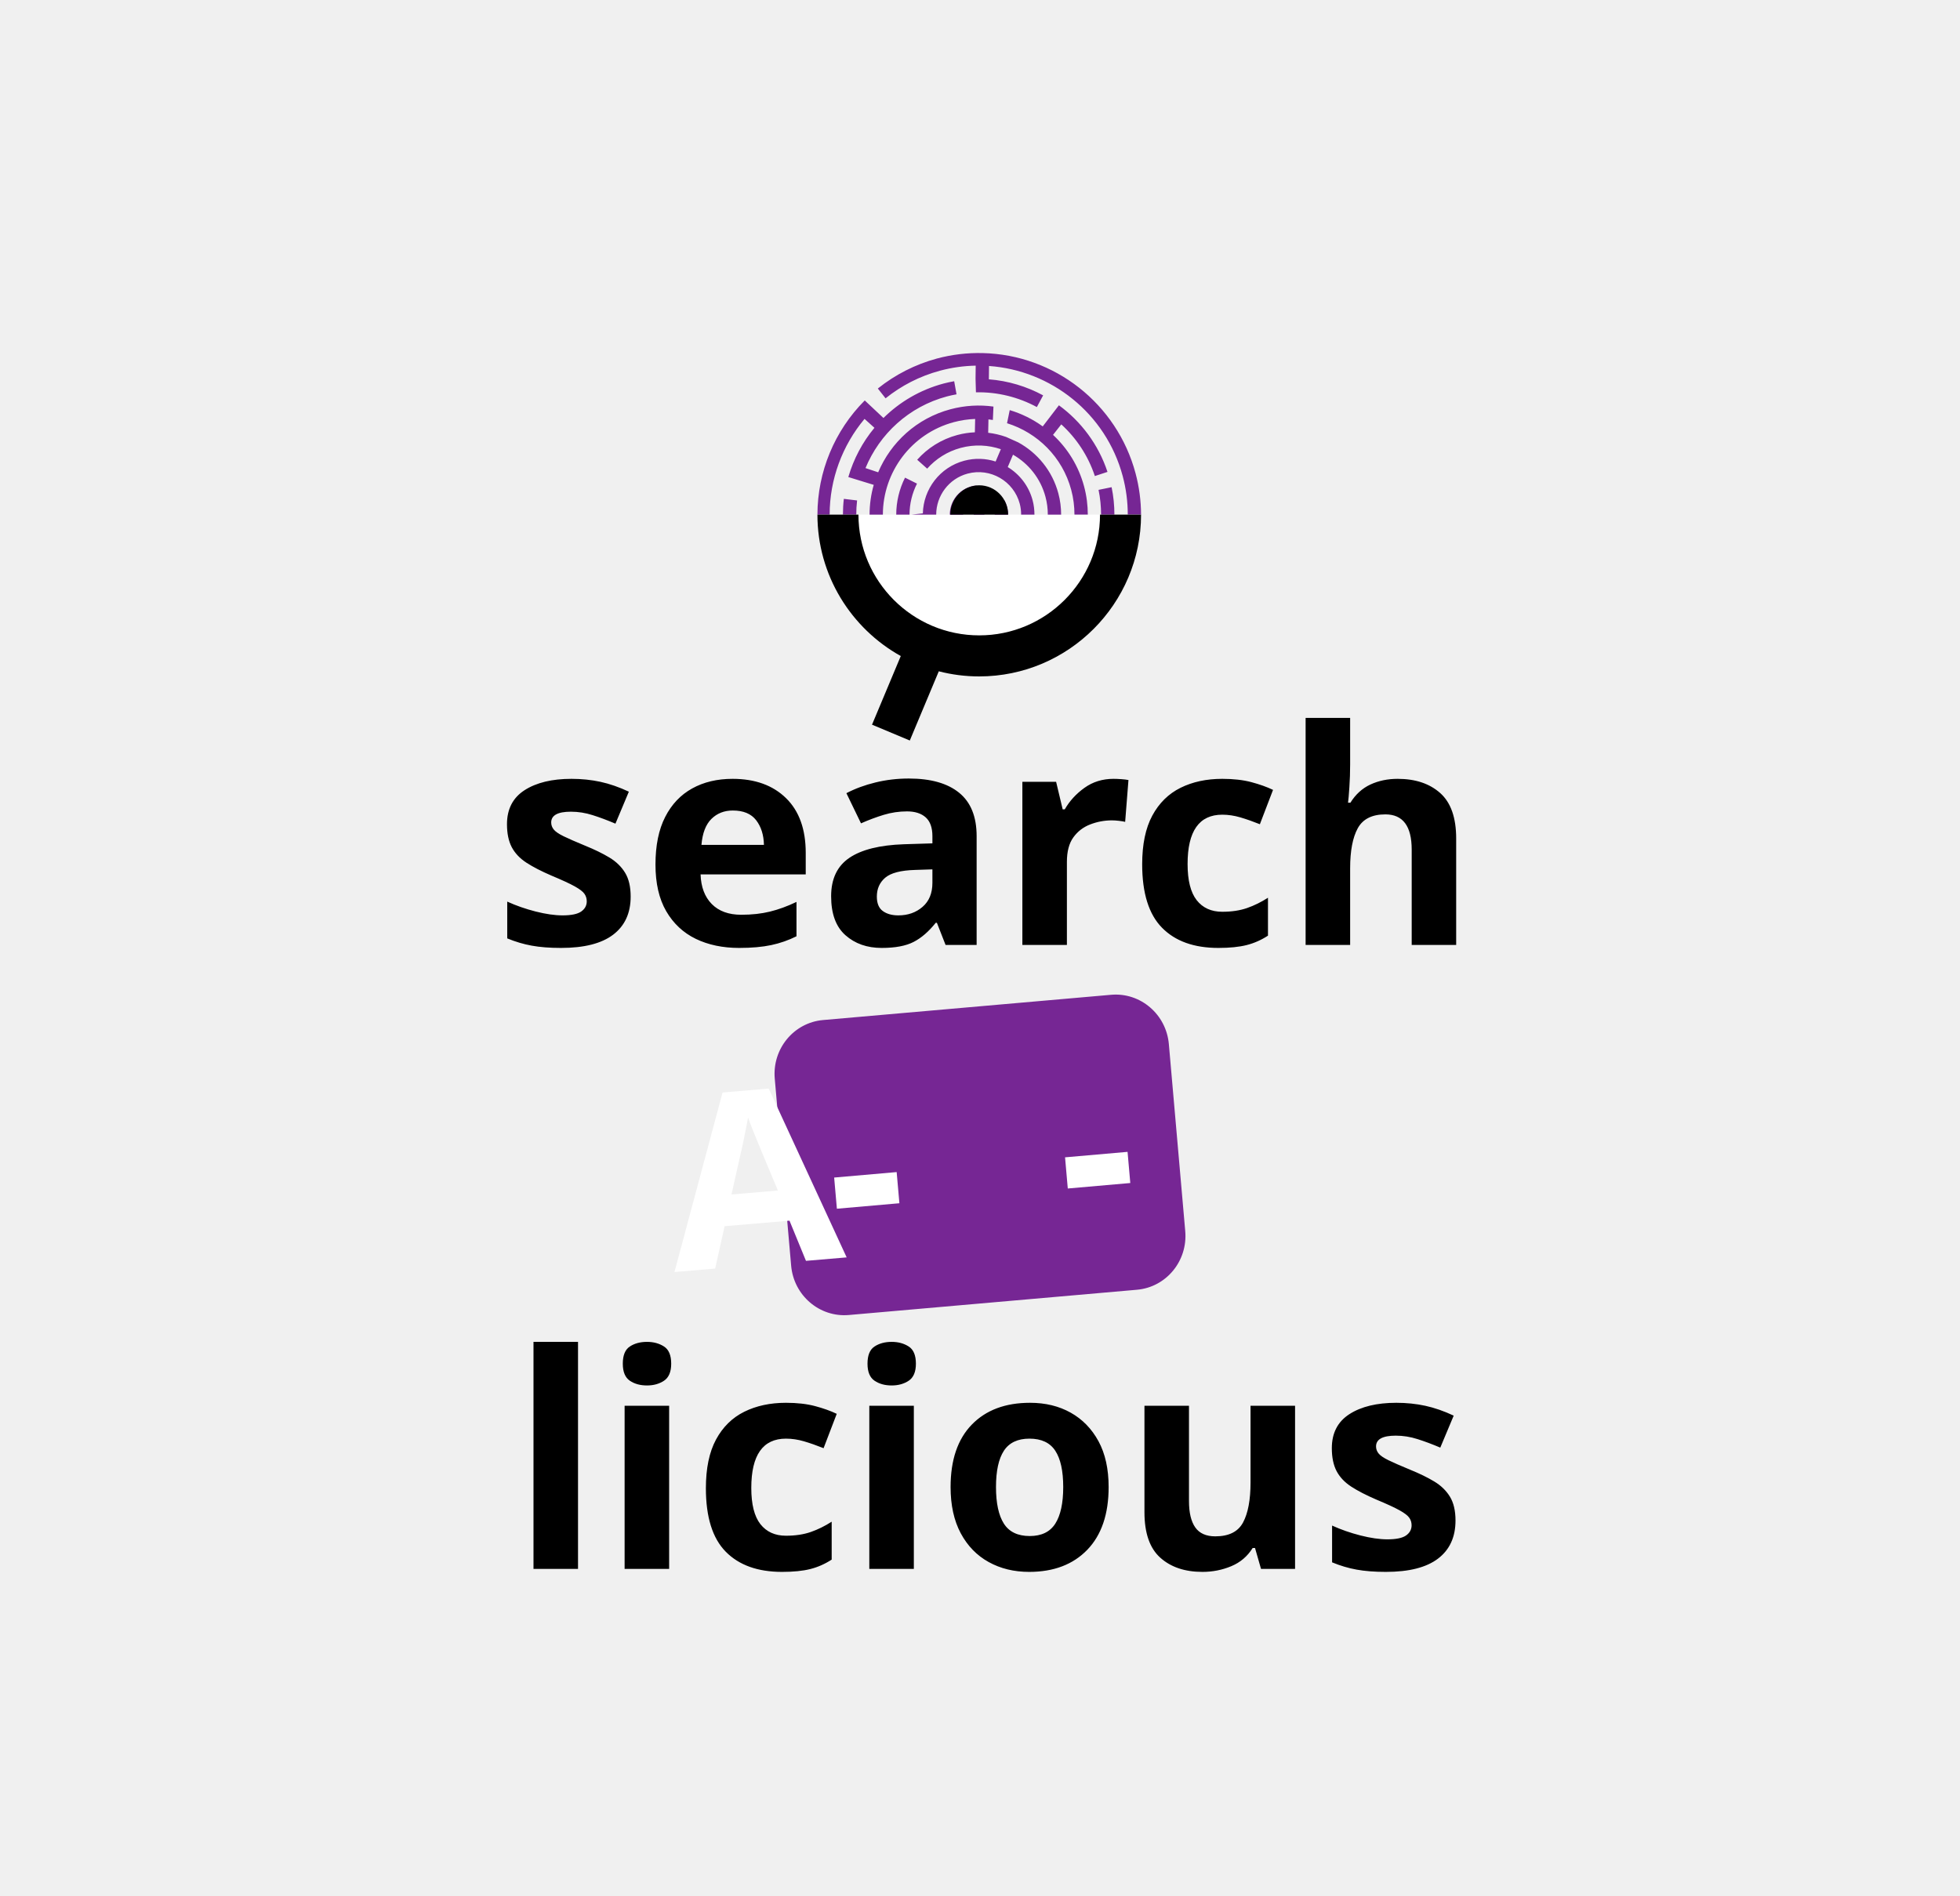
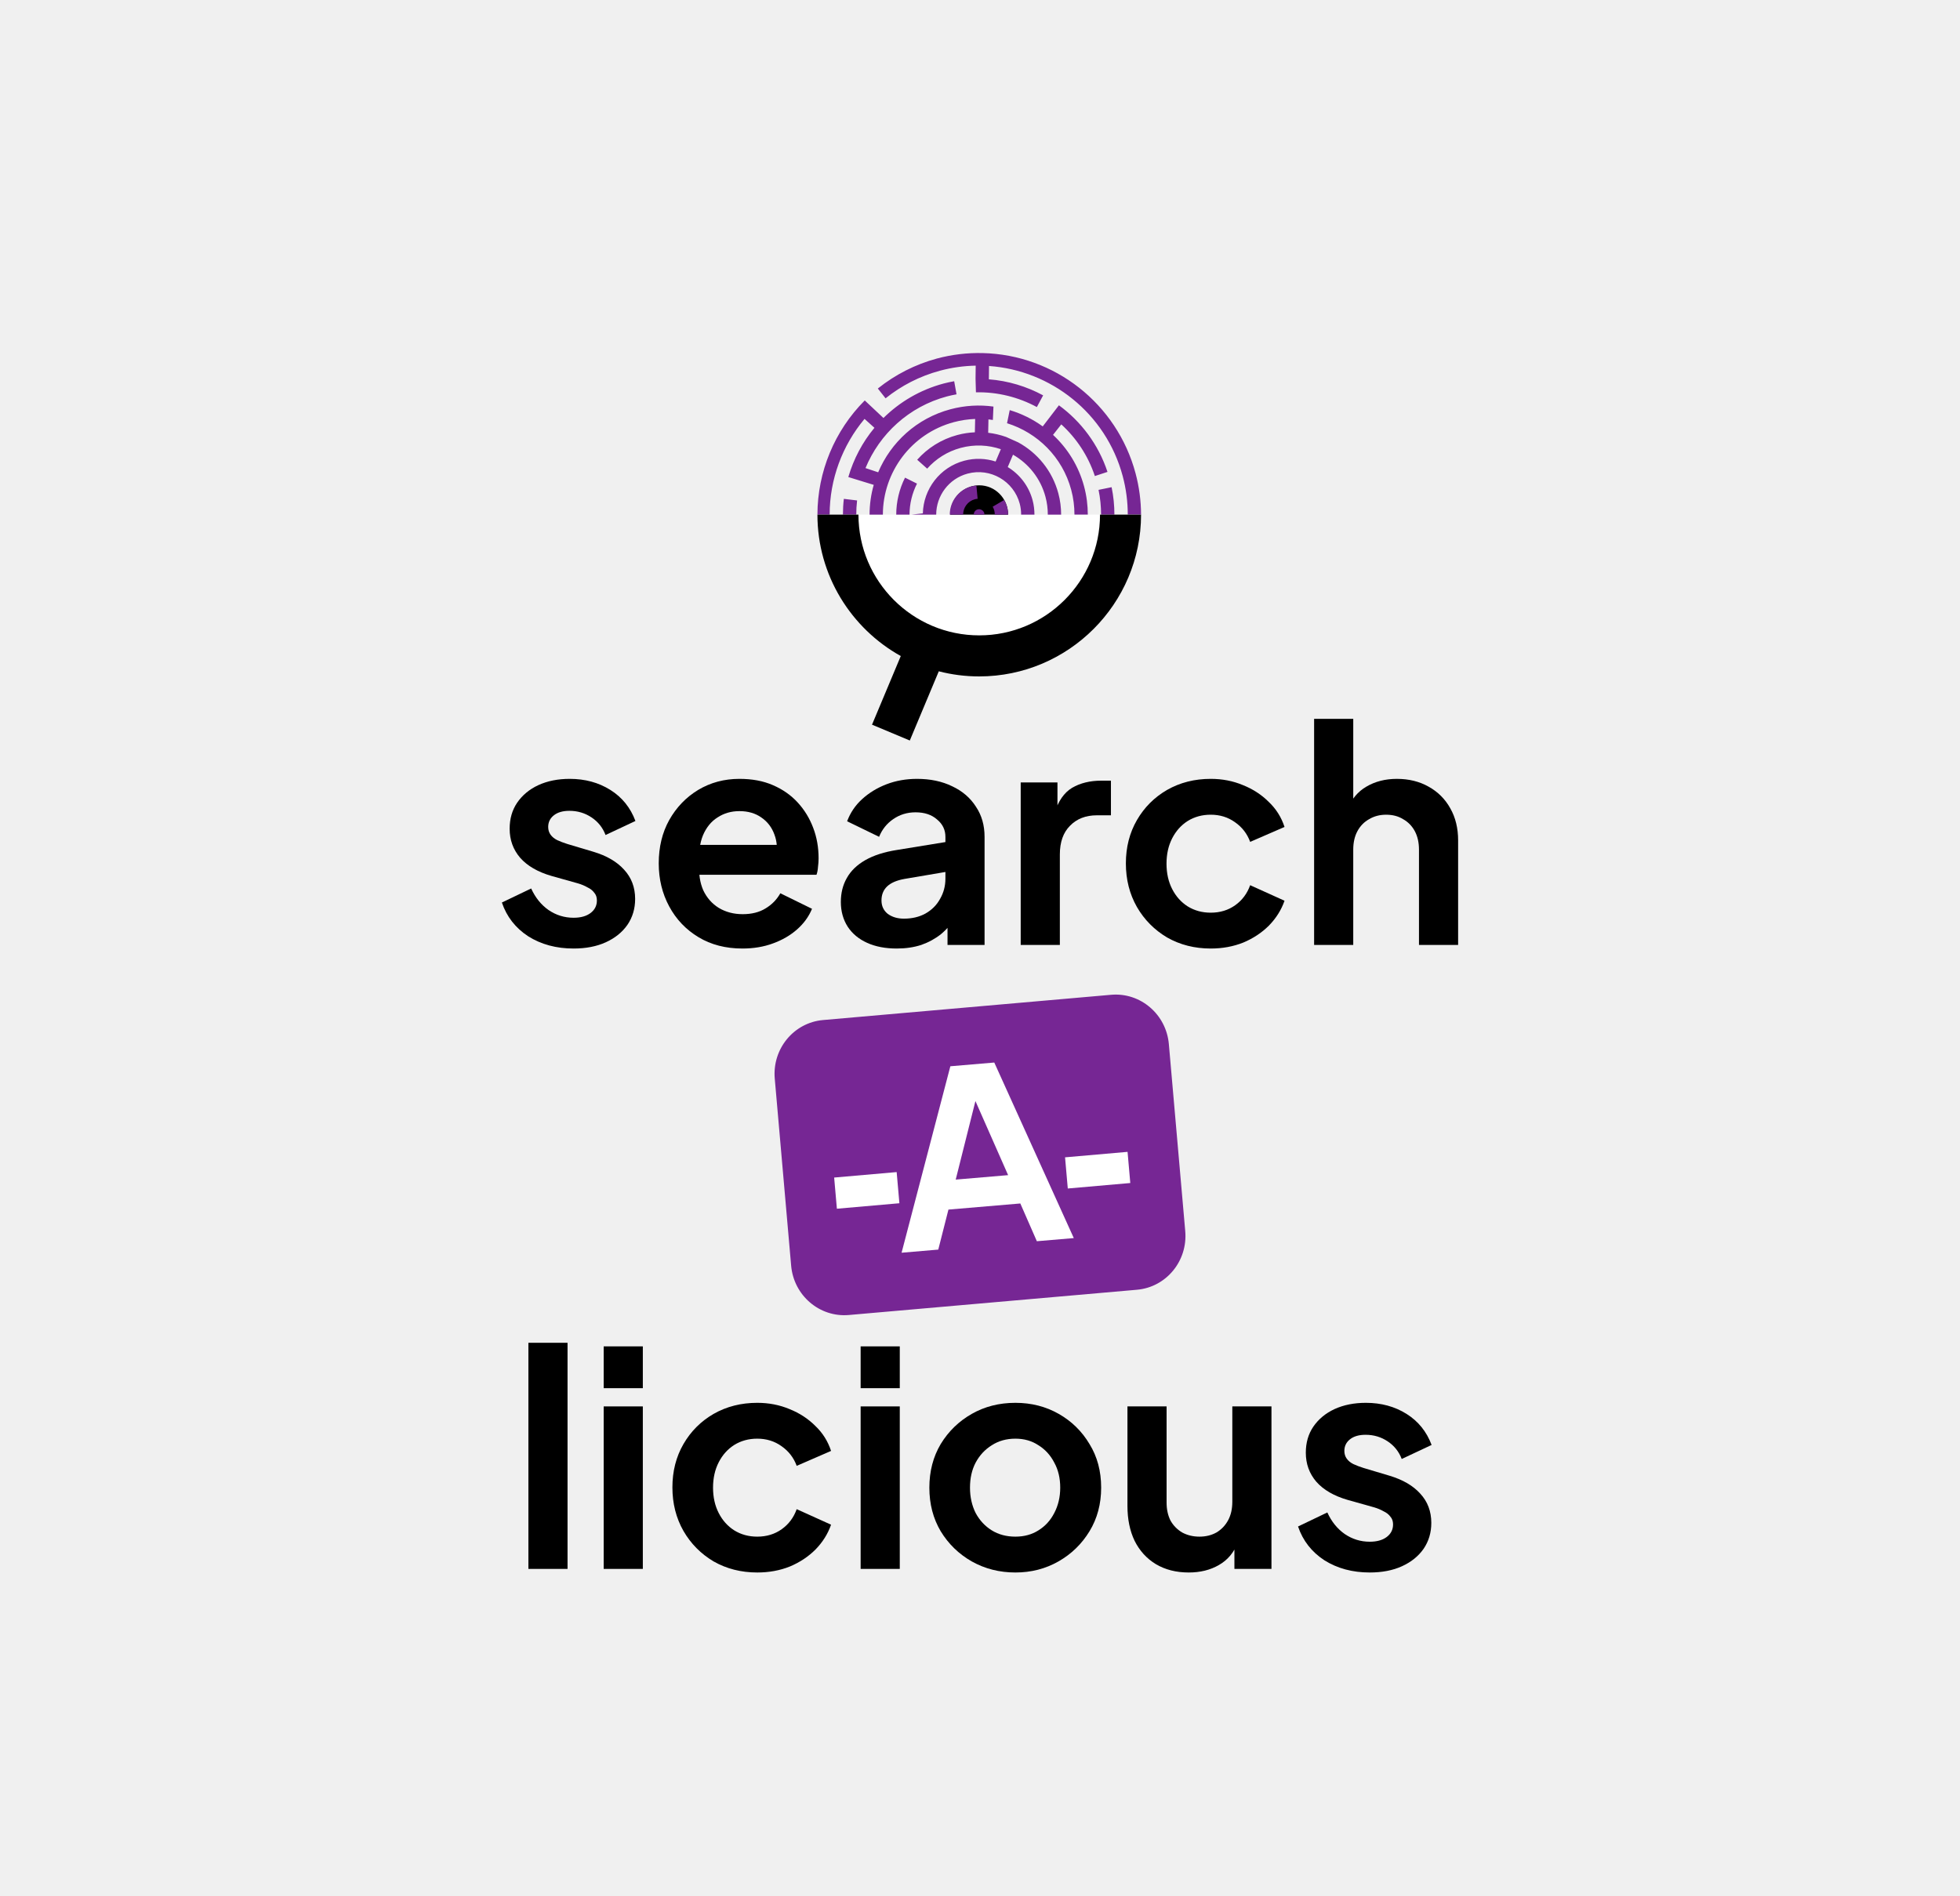
<svg xmlns="http://www.w3.org/2000/svg" id="a" viewBox="0 0 593.54 574.27" version="1.1" xml:space="preserve">
  <defs id="defs4">
    <style id="style2">.b{fill:none;}.c{fill:#fff;}.d{fill:#ffe6dc;}.e{fill:#ff6e78;}.f{fill:#aaa;}</style>
  </defs>
-   <rect class="b" width="593.54" height="574.27" id="rect6" />
-   <g id="g48" />
-   <path class="c" d="m 333.02,155.88 c 0,20.21 -16.38,36.58 -36.58,36.58 -20.21,0 -36.58,-16.38 -36.58,-36.58 h 73.17 z" id="path58" />
-   <g id="g12752">
-     <path id="path4485" style="fill:#762694;fill-opacity:1;stroke-width:0.382" d="m 297.587,106.947 a 49.126,49.126 0 0 0 -13.885,1.661 49.126,49.126 0 0 0 -17.872,9.077 l 2.345,2.97 c 4.726,-3.798 10.284,-6.707 16.508,-8.375 3.6,-0.965 7.215,-1.453 10.785,-1.524 l -0.047,3.965 0.117,4.113 c 6.534,-0.144 12.875,1.457 18.448,4.468 l 1.904,-3.546 c -5.031,-2.718 -10.619,-4.414 -16.436,-4.857 l 0.047,-4.039 c 18.687,1.316 35.368,14.26 40.482,33.344 1.045,3.899 1.534,7.817 1.534,11.675 H 345.54 a 49.126,49.126 0 0 0 -1.67,-12.535 49.126,49.126 0 0 0 -46.283,-36.398 z m -8.636,8.531 c -1.075,0.192 -2.152,0.413 -3.225,0.701 -7.118,1.907 -13.293,5.587 -18.194,10.432 l -5.661,-5.317 A 49.126,49.126 0 0 0 247.54,155.88 h 3.698 c 0.007,-10.727 3.855,-20.975 10.566,-28.994 l 2.999,2.699 c -3.629,4.365 -6.32,9.455 -7.909,14.92 l 7.696,2.363 c -0.829,2.899 -1.258,5.929 -1.261,9.013 h 4.027 c 0.008,-12.801 8.561,-24.543 21.501,-28.011 2.15,-0.576 4.309,-0.885 6.445,-0.964 l -0.086,4.039 c -1.763,0.082 -3.542,0.346 -5.315,0.821 -4.876,1.306 -9.024,3.981 -12.153,7.495 l 3.026,2.693 c 2.621,-2.946 6.085,-5.196 10.17,-6.291 4.151,-1.112 8.352,-0.889 12.143,0.402 l -1.586,3.729 c -2.985,-0.957 -6.267,-1.104 -9.513,-0.234 -7.414,1.987 -12.355,8.636 -12.523,15.948 l -3.341,0.373 h 7.38 c 0.008,-5.677 3.789,-10.886 9.528,-12.424 6.857,-1.837 13.931,2.247 15.768,9.105 0.297,1.109 0.425,2.222 0.425,3.319 h 4.031 c -4.5e-4,-1.442 -0.167,-2.905 -0.558,-4.363 -1.168,-4.358 -3.951,-7.862 -7.528,-10.045 l 1.594,-3.745 c 4.677,2.678 8.329,7.139 9.831,12.744 0.484,1.806 0.711,3.622 0.71,5.409 h 4.033 c 0.002,-2.131 -0.267,-4.297 -0.845,-6.453 -1.835,-6.849 -6.367,-12.266 -12.145,-15.429 l -3.682,-1.651 c -1.742,-0.617 -3.559,-1.04 -5.419,-1.259 l 0.084,-4.051 c 0.447,0.046 0.892,0.107 1.335,0.174 l 0.18,-4.059 c -4.235,-0.587 -8.652,-0.355 -13.035,0.82 -10.227,2.74 -18.042,10.021 -21.878,19.09 l -3.838,-1.278 c 4.259,-10.311 13.089,-18.604 24.672,-21.708 0.964,-0.258 1.93,-0.459 2.896,-0.634 z m 31.718,7.288 -4.902,6.394 c -3.023,-2.19 -6.406,-3.861 -9.996,-4.935 l -0.814,3.973 c 9.188,2.864 16.767,10.221 19.437,20.184 0.671,2.504 0.979,5.019 0.98,7.497 h 4.041 c -3.5e-4,-2.822 -0.36,-5.688 -1.124,-8.541 -1.665,-6.212 -5.009,-11.531 -9.407,-15.614 l 2.502,-3.177 c 4.55,4.148 8.113,9.466 10.166,15.651 l 3.826,-1.259 c -2.769,-8.354 -8.021,-15.281 -14.709,-20.174 z m -46.603,21.917 c -1.725,3.426 -2.657,7.253 -2.662,11.197 h 4.024 c 0.004,-3.31 0.812,-6.515 2.262,-9.39 z m 21.613,2.396 c -0.505,0.044 -1.014,0.118 -1.52,0.254 -3.947,1.058 -6.544,4.642 -6.541,8.547 h 4.045 c -0.003,-2.124 1.396,-4.075 3.542,-4.65 0.283,-0.076 0.565,-0.118 0.847,-0.14 z m 40.946,0.494 -3.957,0.81 c 0.521,2.509 0.767,5.018 0.767,7.497 h 4.035 c -0.001,-2.747 -0.269,-5.527 -0.845,-8.307 z m -81.086,3.534 c -0.187,1.574 -0.275,3.169 -0.277,4.773 h 4.039 c 0.003,-1.442 0.08,-2.876 0.248,-4.291 z m 48.556,0.334 -3.483,2.041 c 0.204,0.352 0.368,0.734 0.478,1.145 0.112,0.419 0.146,0.838 0.144,1.253 h 4.043 c 9.7e-4,-0.759 -0.085,-1.529 -0.291,-2.297 -0.206,-0.769 -0.509,-1.486 -0.892,-2.143 z m -7.384,2.825 c -0.211,-0.029 -0.431,-0.018 -0.65,0.041 -0.729,0.195 -1.181,0.853 -1.186,1.573 h 3.22 c -7.5e-4,-0.138 0.012,-0.275 -0.025,-0.414 -0.176,-0.657 -0.725,-1.112 -1.358,-1.2 z" />
-     <path d="m 275.51,224.31 8.78,-20.97 c 3.91,1.01 8.01,1.55 12.24,1.55 27.02,0 49.01,-21.98 49.01,-49.01 h -12.42 c 0,20.17 -16.41,36.58 -36.58,36.58 -20.17,0 -36.58,-16.41 -36.58,-36.58 h -12.42 c 0,18.4 10.2,34.46 25.24,42.84 l -8.71,20.79 11.46,4.8 z" id="path66" />
-   </g>
-   <text xml:space="preserve" style="font-style:normal;font-weight:normal;font-size:73.66px;line-height:1.25;font-family:sans-serif;letter-spacing:0px;word-spacing:0px;fill:#ffffff;fill-opacity:1;stroke:none;stroke-width:1.842" x="40.501" y="461.383" id="text2775" transform="rotate(-9.704636)">
-     <tspan id="tspan2773" x="40.501" y="461.383" style="stroke-width:1.842" />
-   </text>
-   <rect class="b" width="593.54" height="574.27" id="rect18263" style="fill:none" x="0" y="0" />
-   <path d="m 305.28,155.88 c 0,-4.9 -3.92,-8.88 -8.75,-8.88 -4.83,0 -8.75,3.98 -8.75,8.88 h 17.49 z" id="path18341" />
-   <text xml:space="preserve" style="font-style:normal;font-weight:normal;font-size:90.478px;line-height:1.25;font-family:sans-serif;letter-spacing:0px;word-spacing:0px;fill:#000000;fill-opacity:1;stroke:none;stroke-width:2.262" x="149.45" y="286.228" id="text2721">
-     <tspan id="tspan2719" x="149.45" y="286.228" style="font-style:normal;font-variant:normal;font-weight:bold;font-stretch:normal;font-family:'Plus Jakarta Sans';-inkscape-font-specification:'Plus Jakarta Sans Bold';stroke-width:2.262">search</tspan>
-   </text>
-   <text xml:space="preserve" style="font-style:normal;font-weight:normal;font-size:90.478px;line-height:1.25;font-family:sans-serif;letter-spacing:0px;word-spacing:0px;fill:#000000;fill-opacity:1;stroke:none;stroke-width:2.262" x="154.494" y="475.23" id="text903">
-     <tspan id="tspan901" x="154.494" y="475.23" style="font-style:normal;font-variant:normal;font-weight:bold;font-stretch:normal;font-family:'Plus Jakarta Sans';-inkscape-font-specification:'Plus Jakarta Sans Bold';stroke-width:2.262">licious</tspan>
-   </text>
-   <g id="g26064" transform="rotate(-5,1731.12,3589.205)">
-     <rect style="fill:#762694;fill-opacity:1;stroke-width:2.324;paint-order:stroke markers fill;stop-color:#000000" id="rect25479" width="119.8" height="89.688" x="524.638" y="192.404" rx="16.115" ry="16.404" transform="matrix(1,-1.8514998e-4,8.8106419e-5,1,0,0)" />
-     <g id="g26056" transform="translate(-0.9998909,-0.7297528)">
-       <text xml:space="preserve" style="font-style:normal;font-weight:normal;font-size:74.848px;line-height:1.25;font-family:sans-serif;text-align:center;letter-spacing:0px;word-spacing:0px;text-anchor:middle;fill:#ffffff;fill-opacity:1;stroke:none;stroke-width:1.871" x="578.396" y="267.505" id="text25483" transform="matrix(1.01343,0.00246037,-0.00252691,0.9867418,0,0)">
-         <tspan id="tspan25481" x="578.396" y="267.505" style="font-style:normal;font-variant:normal;font-weight:bold;font-stretch:normal;font-family:'Plus Jakarta Sans';-inkscape-font-specification:'Plus Jakarta Sans Bold';text-align:center;text-anchor:middle;fill:#ffffff;fill-opacity:1;stroke-width:1.871">A</tspan>
-       </text>
-       <rect style="fill:#ffffff;fill-opacity:1;stroke-width:1.624;paint-order:stroke markers fill;stop-color:#000000" id="rect25485" width="19" height="9.475" x="540.933" y="240.927" rx="0" ry="0" transform="rotate(-0.00731793)" />
-       <rect style="fill:#ffffff;fill-opacity:1;stroke-width:1.624;paint-order:stroke markers fill;stop-color:#000000" id="rect25487" width="19" height="9.475" x="611.122" y="240.927" rx="0" ry="0" transform="rotate(-0.00731793)" />
+   <g id="g374">
+     <rect class="b" width="593.54" height="574.27" id="rect6" />
+     <g id="g48" />
+     <path class="c" d="m 333.02,155.88 c 0,20.21 -16.38,36.58 -36.58,36.58 -20.21,0 -36.58,-16.38 -36.58,-36.58 h 73.17 z" id="path58" />
+     <text xml:space="preserve" style="font-style:normal;font-weight:normal;font-size:73.66px;line-height:1.25;font-family:sans-serif;letter-spacing:0px;word-spacing:0px;fill:#ffffff;fill-opacity:1;stroke:none;stroke-width:1.842" x="40.501" y="461.383" id="text2775" transform="rotate(-9.704636)">
+       <tspan id="tspan2773" x="40.501" y="461.383" style="stroke-width:1.842" />
+     </text>
+     <rect class="b" width="593.54" height="574.27" id="rect18263" style="fill:none" x="0" y="0" />
+     <path d="m 305.28,155.88 c 0,-4.9 -3.92,-8.88 -8.75,-8.88 -4.83,0 -8.75,3.98 -8.75,8.88 h 17.49 z" id="path18341" />
+     <g id="g349">
+       <g id="g12752">
+         <path id="path4485" style="fill:#762694;fill-opacity:1;stroke-width:0.382" d="m 297.587,106.947 a 49.126,49.126 0 0 0 -13.885,1.661 49.126,49.126 0 0 0 -17.872,9.077 l 2.345,2.97 c 4.726,-3.798 10.284,-6.707 16.508,-8.375 3.6,-0.965 7.215,-1.453 10.785,-1.524 l -0.047,3.965 0.117,4.113 c 6.534,-0.144 12.875,1.457 18.448,4.468 l 1.904,-3.546 c -5.031,-2.718 -10.619,-4.414 -16.436,-4.857 l 0.047,-4.039 c 18.687,1.316 35.368,14.26 40.482,33.344 1.045,3.899 1.534,7.817 1.534,11.675 H 345.54 a 49.126,49.126 0 0 0 -1.67,-12.535 49.126,49.126 0 0 0 -46.283,-36.398 z m -8.636,8.531 c -1.075,0.192 -2.152,0.413 -3.225,0.701 -7.118,1.907 -13.293,5.587 -18.194,10.432 l -5.661,-5.317 A 49.126,49.126 0 0 0 247.54,155.88 h 3.698 c 0.007,-10.727 3.855,-20.975 10.566,-28.994 l 2.999,2.699 c -3.629,4.365 -6.32,9.455 -7.909,14.92 l 7.696,2.363 c -0.829,2.899 -1.258,5.929 -1.261,9.013 h 4.027 c 0.008,-12.801 8.561,-24.543 21.501,-28.011 2.15,-0.576 4.309,-0.885 6.445,-0.964 l -0.086,4.039 c -1.763,0.082 -3.542,0.346 -5.315,0.821 -4.876,1.306 -9.024,3.981 -12.153,7.495 l 3.026,2.693 c 2.621,-2.946 6.085,-5.196 10.17,-6.291 4.151,-1.112 8.352,-0.889 12.143,0.402 l -1.586,3.729 c -2.985,-0.957 -6.267,-1.104 -9.513,-0.234 -7.414,1.987 -12.355,8.636 -12.523,15.948 l -3.341,0.373 h 7.38 c 0.008,-5.677 3.789,-10.886 9.528,-12.424 6.857,-1.837 13.931,2.247 15.768,9.105 0.297,1.109 0.425,2.222 0.425,3.319 h 4.031 c -4.5e-4,-1.442 -0.167,-2.905 -0.558,-4.363 -1.168,-4.358 -3.951,-7.862 -7.528,-10.045 l 1.594,-3.745 c 4.677,2.678 8.329,7.139 9.831,12.744 0.484,1.806 0.711,3.622 0.71,5.409 h 4.033 c 0.002,-2.131 -0.267,-4.297 -0.845,-6.453 -1.835,-6.849 -6.367,-12.266 -12.145,-15.429 l -3.682,-1.651 c -1.742,-0.617 -3.559,-1.04 -5.419,-1.259 l 0.084,-4.051 c 0.447,0.046 0.892,0.107 1.335,0.174 l 0.18,-4.059 c -4.235,-0.587 -8.652,-0.355 -13.035,0.82 -10.227,2.74 -18.042,10.021 -21.878,19.09 l -3.838,-1.278 c 4.259,-10.311 13.089,-18.604 24.672,-21.708 0.964,-0.258 1.93,-0.459 2.896,-0.634 z m 31.718,7.288 -4.902,6.394 c -3.023,-2.19 -6.406,-3.861 -9.996,-4.935 l -0.814,3.973 c 9.188,2.864 16.767,10.221 19.437,20.184 0.671,2.504 0.979,5.019 0.98,7.497 h 4.041 c -3.5e-4,-2.822 -0.36,-5.688 -1.124,-8.541 -1.665,-6.212 -5.009,-11.531 -9.407,-15.614 l 2.502,-3.177 c 4.55,4.148 8.113,9.466 10.166,15.651 l 3.826,-1.259 c -2.769,-8.354 -8.021,-15.281 -14.709,-20.174 z m -46.603,21.917 c -1.725,3.426 -2.657,7.253 -2.662,11.197 h 4.024 c 0.004,-3.31 0.812,-6.515 2.262,-9.39 z m 21.613,2.396 c -0.505,0.044 -1.014,0.118 -1.52,0.254 -3.947,1.058 -6.544,4.642 -6.541,8.547 h 4.045 c -0.003,-2.124 1.396,-4.075 3.542,-4.65 0.283,-0.076 0.565,-0.118 0.847,-0.14 z m 40.946,0.494 -3.957,0.81 c 0.521,2.509 0.767,5.018 0.767,7.497 h 4.035 c -0.001,-2.747 -0.269,-5.527 -0.845,-8.307 z m -81.086,3.534 c -0.187,1.574 -0.275,3.169 -0.277,4.773 h 4.039 c 0.003,-1.442 0.08,-2.876 0.248,-4.291 z m 48.556,0.334 -3.483,2.041 c 0.204,0.352 0.368,0.734 0.478,1.145 0.112,0.419 0.146,0.838 0.144,1.253 h 4.043 c 9.7e-4,-0.759 -0.085,-1.529 -0.291,-2.297 -0.206,-0.769 -0.509,-1.486 -0.892,-2.143 z m -7.384,2.825 c -0.211,-0.029 -0.431,-0.018 -0.65,0.041 -0.729,0.195 -1.181,0.853 -1.186,1.573 h 3.22 c -7.5e-4,-0.138 0.012,-0.275 -0.025,-0.414 -0.176,-0.657 -0.725,-1.112 -1.358,-1.2 z" />
+         <path d="m 275.51,224.31 8.78,-20.97 c 3.91,1.01 8.01,1.55 12.24,1.55 27.02,0 49.01,-21.98 49.01,-49.01 h -12.42 c 0,20.17 -16.41,36.58 -36.58,36.58 -20.17,0 -36.58,-16.41 -36.58,-36.58 h -12.42 c 0,18.4 10.2,34.46 25.24,42.84 l -8.71,20.79 11.46,4.8 z" id="path66" />
+       </g>
+       <g id="g332">
+         <g aria-label="search" id="text2721" style="font-size:90.478px;line-height:1.25;letter-spacing:0px;word-spacing:0px;stroke-width:2.262">
+           <path d="m 173.698,287.313 q -7.872,0 -13.753,-3.71 -5.791,-3.8 -7.962,-10.224 l 8.867,-4.252 q 1.9,4.162 5.248,6.514 3.438,2.352 7.6,2.352 3.257,0 5.157,-1.448 1.9,-1.448 1.9,-3.8 0,-1.448 -0.814,-2.352 -0.724,-0.995 -2.081,-1.629 -1.267,-0.724 -2.805,-1.176 l -8.053,-2.262 q -6.243,-1.81 -9.5,-5.519 -3.167,-3.71 -3.167,-8.776 0,-4.524 2.262,-7.872 2.352,-3.438 6.424,-5.338 4.162,-1.9 9.5,-1.9 6.967,0 12.305,3.348 5.338,3.348 7.6,9.41 l -9.048,4.252 q -1.267,-3.348 -4.252,-5.338 -2.986,-1.991 -6.695,-1.991 -2.986,0 -4.705,1.357 -1.719,1.357 -1.719,3.529 0,1.357 0.724,2.352 0.724,0.995 1.991,1.629 1.357,0.633 3.076,1.176 l 7.872,2.352 q 6.062,1.81 9.319,5.429 3.348,3.619 3.348,8.867 0,4.433 -2.352,7.872 -2.352,3.348 -6.514,5.248 -4.162,1.9 -9.772,1.9 z" style="font-weight:bold;font-family:'Plus Jakarta Sans';-inkscape-font-specification:'Plus Jakarta Sans Bold'" id="path404" />
+           <path d="m 224.818,287.313 q -7.6,0 -13.3,-3.438 -5.7,-3.438 -8.867,-9.319 -3.167,-5.881 -3.167,-13.029 0,-7.419 3.167,-13.119 3.257,-5.791 8.776,-9.138 5.61,-3.348 12.486,-3.348 5.791,0 10.133,1.9 4.433,1.9 7.51,5.248 3.076,3.348 4.705,7.691 1.629,4.252 1.629,9.229 0,1.267 -0.181,2.624 -0.09,1.357 -0.452,2.352 h -38.001 v -9.048 h 31.305 l -5.61,4.252 q 0.814,-4.162 -0.452,-7.419 -1.176,-3.257 -3.981,-5.157 -2.714,-1.9 -6.605,-1.9 -3.71,0 -6.605,1.9 -2.895,1.81 -4.433,5.429 -1.448,3.529 -1.086,8.595 -0.362,4.524 1.176,8.053 1.629,3.438 4.705,5.338 3.167,1.9 7.238,1.9 4.072,0 6.876,-1.719 2.895,-1.719 4.524,-4.614 l 9.591,4.705 q -1.448,3.529 -4.524,6.243 -3.076,2.714 -7.329,4.252 -4.162,1.538 -9.229,1.538 z" style="font-weight:bold;font-family:'Plus Jakarta Sans';-inkscape-font-specification:'Plus Jakarta Sans Bold'" id="path406" />
+           <path d="m 271.549,287.313 q -5.157,0 -8.957,-1.719 -3.8,-1.719 -5.881,-4.886 -2.081,-3.257 -2.081,-7.51 0,-4.072 1.81,-7.238 1.81,-3.257 5.61,-5.429 3.8,-2.171 9.591,-3.076 l 16.105,-2.624 v 9.048 l -13.843,2.352 q -3.529,0.633 -5.248,2.262 -1.719,1.629 -1.719,4.252 0,2.533 1.9,4.072 1.991,1.448 4.886,1.448 3.71,0 6.514,-1.538 2.895,-1.629 4.433,-4.433 1.629,-2.805 1.629,-6.152 v -12.667 q 0,-3.167 -2.533,-5.248 -2.443,-2.171 -6.514,-2.171 -3.8,0 -6.786,2.081 -2.895,1.991 -4.252,5.338 l -9.681,-4.705 q 1.448,-3.891 4.524,-6.695 3.167,-2.895 7.419,-4.524 4.252,-1.629 9.229,-1.629 6.062,0 10.676,2.262 4.614,2.171 7.148,6.152 2.624,3.891 2.624,9.138 v 32.753 h -11.219 v -8.414 l 2.533,-0.181 q -1.9,3.167 -4.524,5.338 -2.624,2.081 -5.972,3.257 -3.348,1.086 -7.419,1.086 z" style="font-weight:bold;font-family:'Plus Jakarta Sans';-inkscape-font-specification:'Plus Jakarta Sans Bold'" id="path408" />
+           <path d="m 309.098,286.228 v -49.22 h 11.129 v 10.948 l -0.905,-1.629 q 1.719,-5.519 5.338,-7.691 3.71,-2.171 8.867,-2.171 h 2.895 v 10.495 h -4.252 q -5.067,0 -8.143,3.167 -3.076,3.076 -3.076,8.686 v 27.415 z" style="font-weight:bold;font-family:'Plus Jakarta Sans';-inkscape-font-specification:'Plus Jakarta Sans Bold'" id="path410" />
+           <path d="m 366.641,287.313 q -7.329,0 -13.21,-3.348 -5.791,-3.438 -9.138,-9.229 -3.348,-5.881 -3.348,-13.21 0,-7.329 3.348,-13.119 3.348,-5.791 9.138,-9.138 5.881,-3.348 13.21,-3.348 5.248,0 9.772,1.9 4.524,1.81 7.781,5.067 3.348,3.167 4.795,7.6 l -10.405,4.524 q -1.357,-3.71 -4.614,-5.972 -3.167,-2.262 -7.329,-2.262 -3.891,0 -6.967,1.9 -2.986,1.9 -4.705,5.248 -1.719,3.348 -1.719,7.691 0,4.343 1.719,7.691 1.719,3.348 4.705,5.248 3.076,1.9 6.967,1.9 4.252,0 7.419,-2.262 3.167,-2.262 4.524,-6.062 l 10.405,4.705 q -1.448,4.162 -4.705,7.51 -3.257,3.257 -7.781,5.157 -4.524,1.81 -9.862,1.81 z" style="font-weight:bold;font-family:'Plus Jakarta Sans';-inkscape-font-specification:'Plus Jakarta Sans Bold'" id="path412" />
+           <path d="m 397.947,286.228 v -68.492 h 11.853 v 28.953 l -1.629,-1.719 q 1.719,-4.433 5.61,-6.695 3.981,-2.352 9.229,-2.352 5.429,0 9.591,2.352 4.252,2.352 6.605,6.605 2.352,4.162 2.352,9.681 v 31.667 H 429.704 v -28.862 q 0,-3.257 -1.267,-5.61 -1.267,-2.352 -3.529,-3.619 -2.171,-1.357 -5.157,-1.357 -2.895,0 -5.157,1.357 -2.262,1.267 -3.529,3.619 -1.267,2.352 -1.267,5.61 v 28.862 z" style="font-weight:bold;font-family:'Plus Jakarta Sans';-inkscape-font-specification:'Plus Jakarta Sans Bold'" id="path414" />
+         </g>
+         <g aria-label="licious" id="text903" style="font-size:90.478px;line-height:1.25;letter-spacing:0px;word-spacing:0px;stroke-width:2.262">
+           <path d="m 160.013,475.23 v -68.492 h 11.853 v 68.492 z" style="font-weight:bold;font-family:'Plus Jakarta Sans';-inkscape-font-specification:'Plus Jakarta Sans Bold'" id="path417" />
+           <path d="m 182.813,475.23 v -49.22 h 11.853 v 49.22 z m 0,-54.739 v -12.667 h 11.853 V 420.491 Z" style="font-weight:bold;font-family:'Plus Jakarta Sans';-inkscape-font-specification:'Plus Jakarta Sans Bold'" id="path419" />
+           <path d="m 229.319,476.316 q -7.329,0 -13.21,-3.348 -5.791,-3.438 -9.138,-9.229 -3.348,-5.881 -3.348,-13.21 0,-7.329 3.348,-13.119 3.348,-5.791 9.138,-9.138 5.881,-3.348 13.21,-3.348 5.248,0 9.772,1.9 4.524,1.81 7.781,5.067 3.348,3.167 4.795,7.6 l -10.405,4.524 q -1.357,-3.71 -4.614,-5.972 -3.167,-2.262 -7.329,-2.262 -3.891,0 -6.967,1.9 -2.986,1.9 -4.705,5.248 -1.719,3.348 -1.719,7.691 0,4.343 1.719,7.691 1.719,3.348 4.705,5.248 3.076,1.9 6.967,1.9 4.252,0 7.419,-2.262 3.167,-2.262 4.524,-6.062 l 10.405,4.705 q -1.448,4.162 -4.705,7.51 -3.257,3.257 -7.781,5.157 -4.524,1.81 -9.862,1.81 z" style="font-weight:bold;font-family:'Plus Jakarta Sans';-inkscape-font-specification:'Plus Jakarta Sans Bold'" id="path421" />
+           <path d="m 260.624,475.23 v -49.22 h 11.853 v 49.22 z m 0,-54.739 v -12.667 h 11.853 V 420.491 Z" style="font-weight:bold;font-family:'Plus Jakarta Sans';-inkscape-font-specification:'Plus Jakarta Sans Bold'" id="path423" />
+           <path d="m 307.492,476.316 q -7.238,0 -13.21,-3.348 -5.881,-3.348 -9.41,-9.138 -3.438,-5.791 -3.438,-13.21 0,-7.419 3.438,-13.21 3.529,-5.791 9.41,-9.138 5.881,-3.348 13.21,-3.348 7.238,0 13.119,3.348 5.881,3.348 9.319,9.138 3.529,5.7 3.529,13.21 0,7.419 -3.529,13.21 -3.529,5.791 -9.41,9.138 -5.881,3.348 -13.029,3.348 z m 0,-10.857 q 3.981,0 6.967,-1.9 3.076,-1.9 4.795,-5.248 1.81,-3.438 1.81,-7.691 0,-4.343 -1.81,-7.6 -1.719,-3.348 -4.795,-5.248 -2.986,-1.991 -6.967,-1.991 -4.072,0 -7.148,1.991 -3.076,1.9 -4.886,5.248 -1.719,3.257 -1.719,7.6 0,4.252 1.719,7.691 1.81,3.348 4.886,5.248 3.076,1.9 7.148,1.9 z" style="font-weight:bold;font-family:'Plus Jakarta Sans';-inkscape-font-specification:'Plus Jakarta Sans Bold'" id="path425" />
+           <path d="m 359.969,476.316 q -5.7,0 -9.953,-2.533 -4.162,-2.533 -6.424,-7.057 -2.171,-4.524 -2.171,-10.586 v -30.129 h 11.853 v 29.134 q 0,3.076 1.176,5.429 1.267,2.262 3.529,3.619 2.352,1.267 5.248,1.267 2.895,0 5.157,-1.267 2.262,-1.357 3.529,-3.71 1.267,-2.352 1.267,-5.61 v -28.862 h 11.853 v 49.22 h -11.219 v -9.681 l 0.995,1.719 q -1.719,4.524 -5.7,6.786 -3.891,2.262 -9.138,2.262 z" style="font-weight:bold;font-family:'Plus Jakarta Sans';-inkscape-font-specification:'Plus Jakarta Sans Bold'" id="path427" />
+           <path d="m 414.798,476.316 q -7.872,0 -13.753,-3.71 -5.791,-3.8 -7.962,-10.224 l 8.867,-4.252 q 1.9,4.162 5.248,6.514 3.438,2.352 7.6,2.352 3.257,0 5.157,-1.448 1.9,-1.448 1.9,-3.8 0,-1.448 -0.814,-2.352 -0.724,-0.995 -2.081,-1.629 -1.267,-0.724 -2.805,-1.176 l -8.053,-2.262 q -6.243,-1.81 -9.5,-5.519 -3.167,-3.71 -3.167,-8.776 0,-4.524 2.262,-7.872 2.352,-3.438 6.424,-5.338 4.162,-1.9 9.5,-1.9 6.967,0 12.305,3.348 5.338,3.348 7.6,9.41 l -9.048,4.252 q -1.267,-3.348 -4.252,-5.338 -2.986,-1.991 -6.695,-1.991 -2.986,0 -4.705,1.357 -1.719,1.357 -1.719,3.529 0,1.357 0.724,2.352 0.724,0.995 1.991,1.629 1.357,0.633 3.076,1.176 l 7.872,2.352 q 6.062,1.81 9.319,5.429 3.348,3.619 3.348,8.867 0,4.433 -2.352,7.872 -2.352,3.348 -6.514,5.248 -4.162,1.9 -9.772,1.9 z" style="font-weight:bold;font-family:'Plus Jakarta Sans';-inkscape-font-specification:'Plus Jakarta Sans Bold'" id="path429" />
+         </g>
+         <g id="g26064" transform="rotate(-5,1731.12,3589.205)">
+           <rect style="fill:#762694;fill-opacity:1;stroke-width:2.324;paint-order:stroke markers fill;stop-color:#000000" id="rect25479" width="119.8" height="89.688" x="524.638" y="192.404" rx="16.115" ry="16.404" transform="matrix(1,-1.8514998e-4,8.8106419e-5,1,0,0)" />
+           <g id="g26056" transform="translate(-0.9998909,-0.7297528)">
+             <g aria-label="A" transform="matrix(1.01343,0.00246037,-0.00252691,0.9867418,0,0)" id="text25483" style="font-size:74.848px;line-height:1.25;text-align:center;letter-spacing:0px;word-spacing:0px;text-anchor:middle;fill:#ffffff;stroke-width:1.871">
+               <path d="m 552.574,267.505 19.236,-55.762 h 13.173 l 19.236,55.762 H 593.141 l -3.967,-11.976 h -21.556 l -4.042,11.976 z m 17.964,-20.958 h 15.718 l -9.281,-27.769 h 2.844 z" style="font-weight:bold;font-family:'Plus Jakarta Sans';-inkscape-font-specification:'Plus Jakarta Sans Bold'" id="path432" />
+             </g>
+             <rect style="fill:#ffffff;fill-opacity:1;stroke-width:1.624;paint-order:stroke markers fill;stop-color:#000000" id="rect25485" width="19" height="9.475" x="540.933" y="240.927" rx="0" ry="0" transform="rotate(-0.00731793)" />
+             <rect style="fill:#ffffff;fill-opacity:1;stroke-width:1.624;paint-order:stroke markers fill;stop-color:#000000" id="rect25487" width="19" height="9.475" x="611.122" y="240.927" rx="0" ry="0" transform="rotate(-0.00731793)" />
+           </g>
+         </g>
+       </g>
    </g>
  </g>
</svg>
